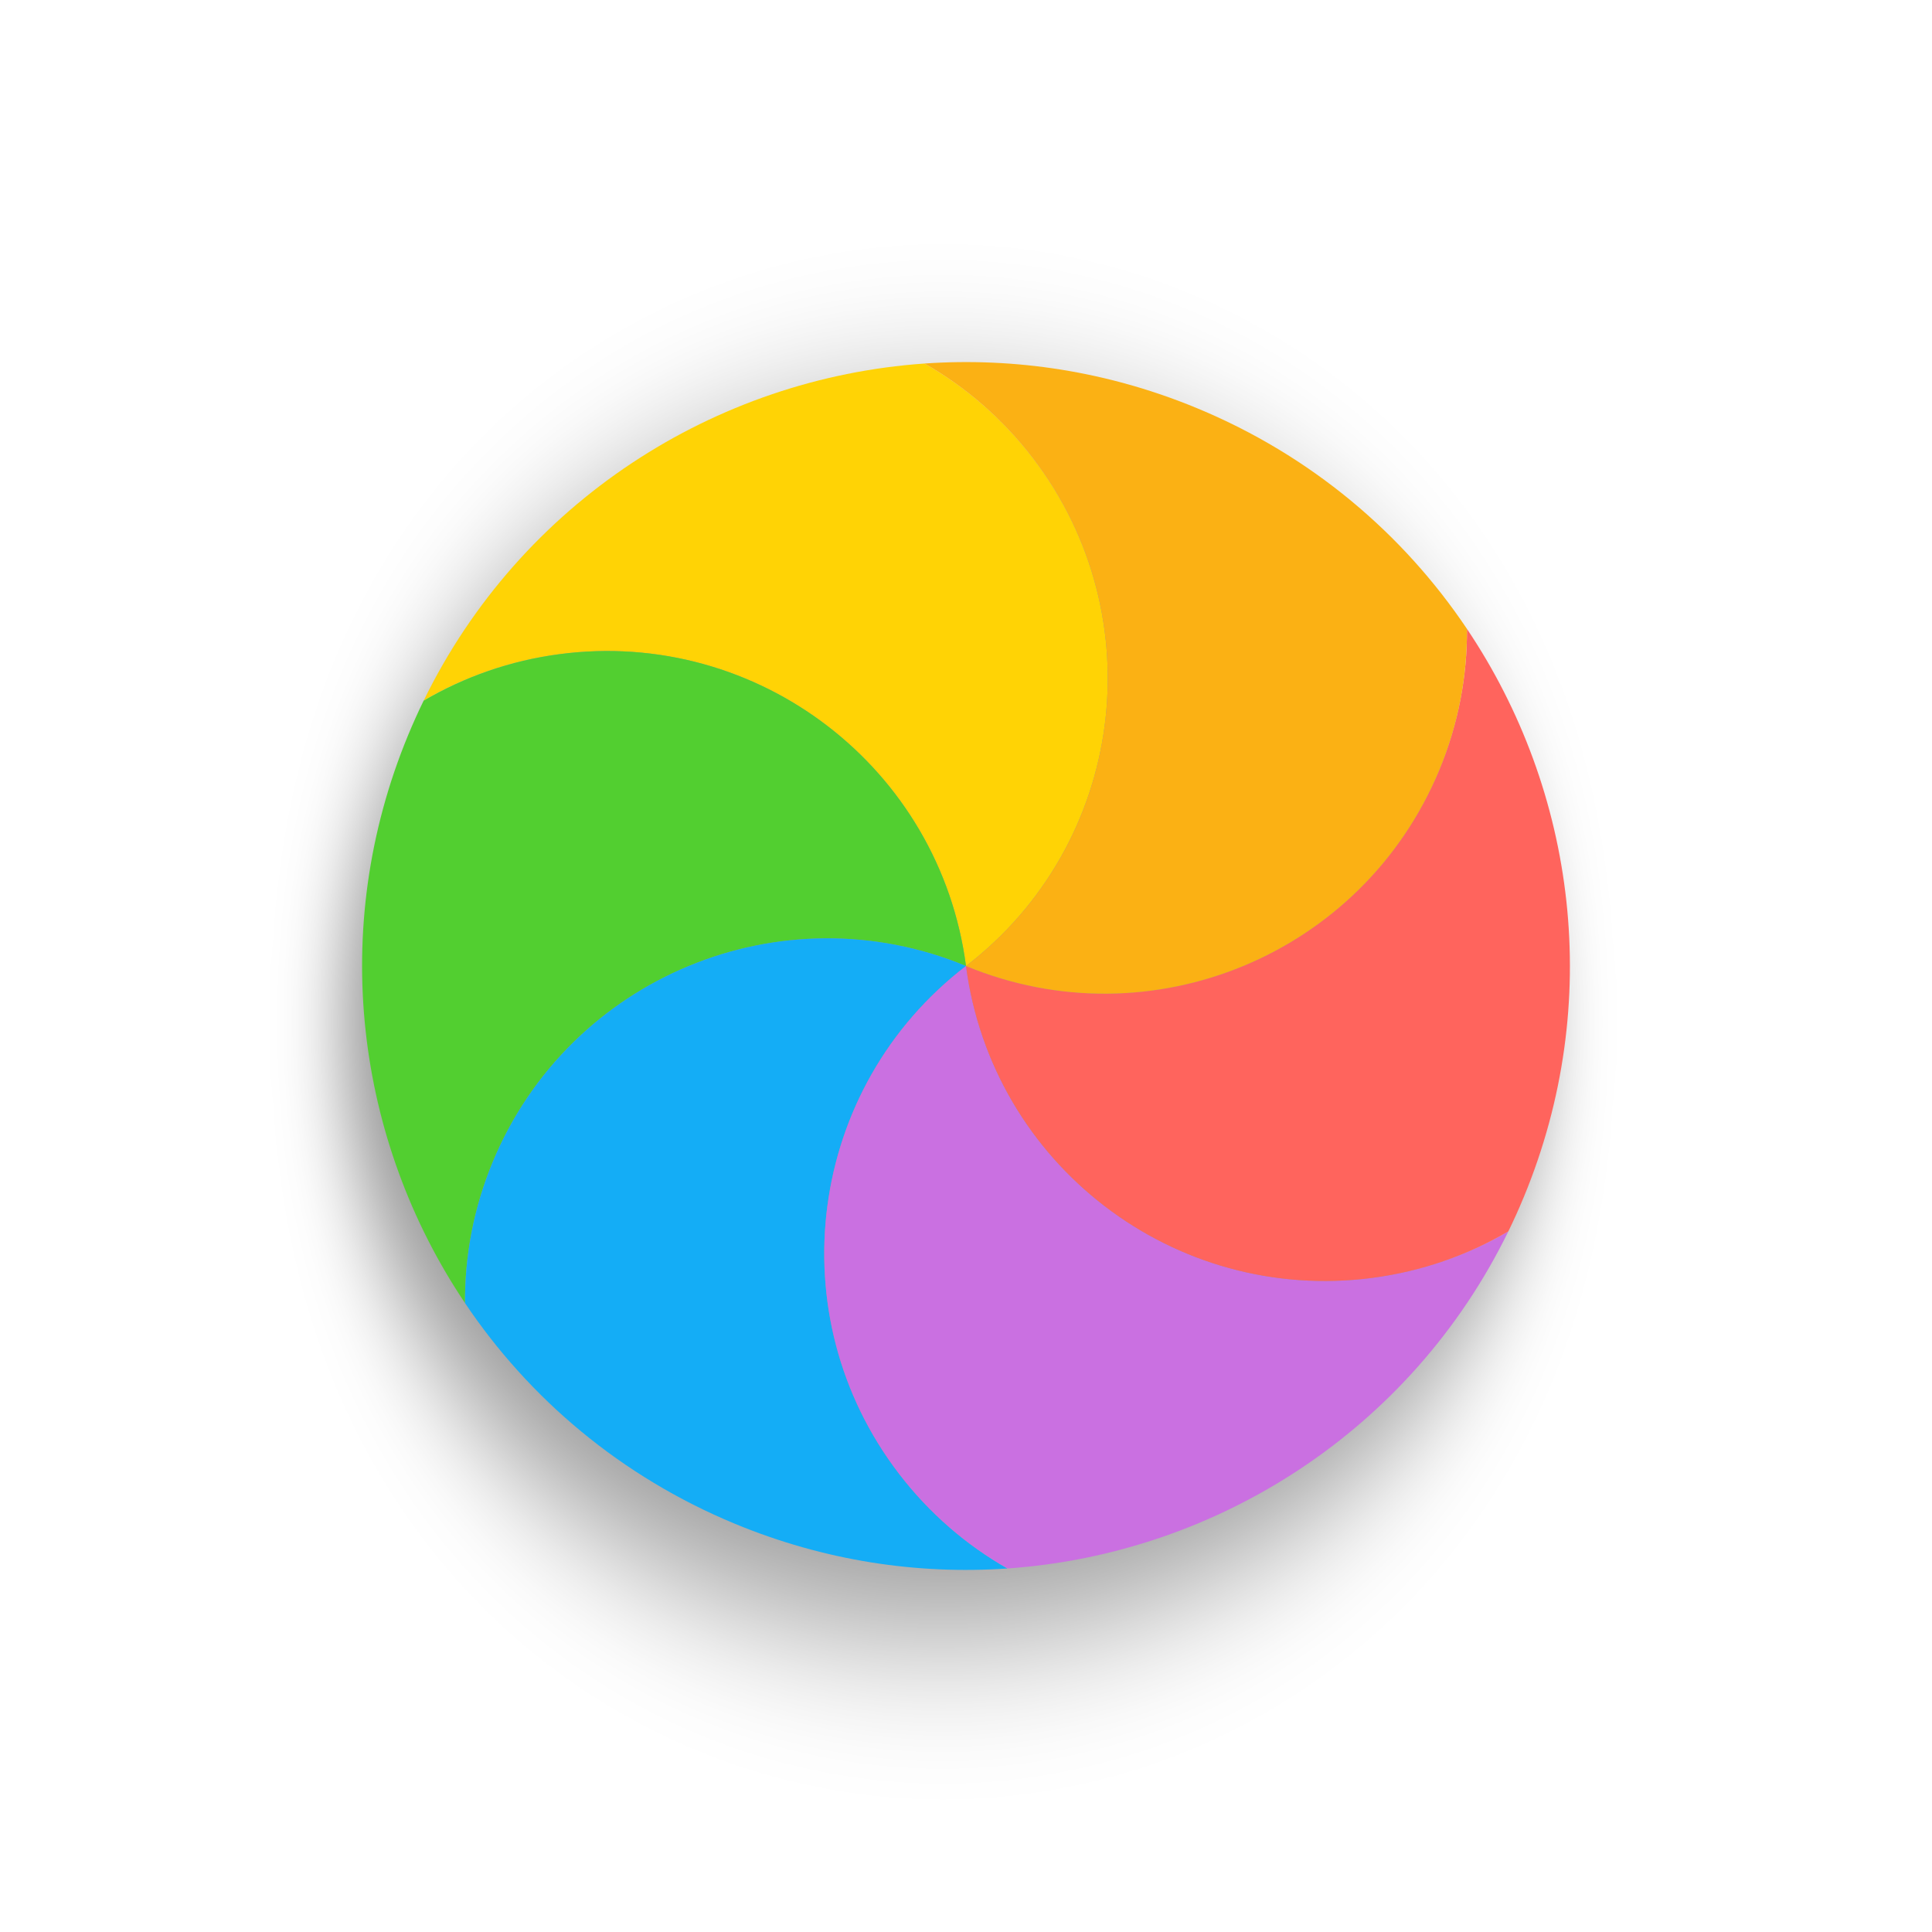
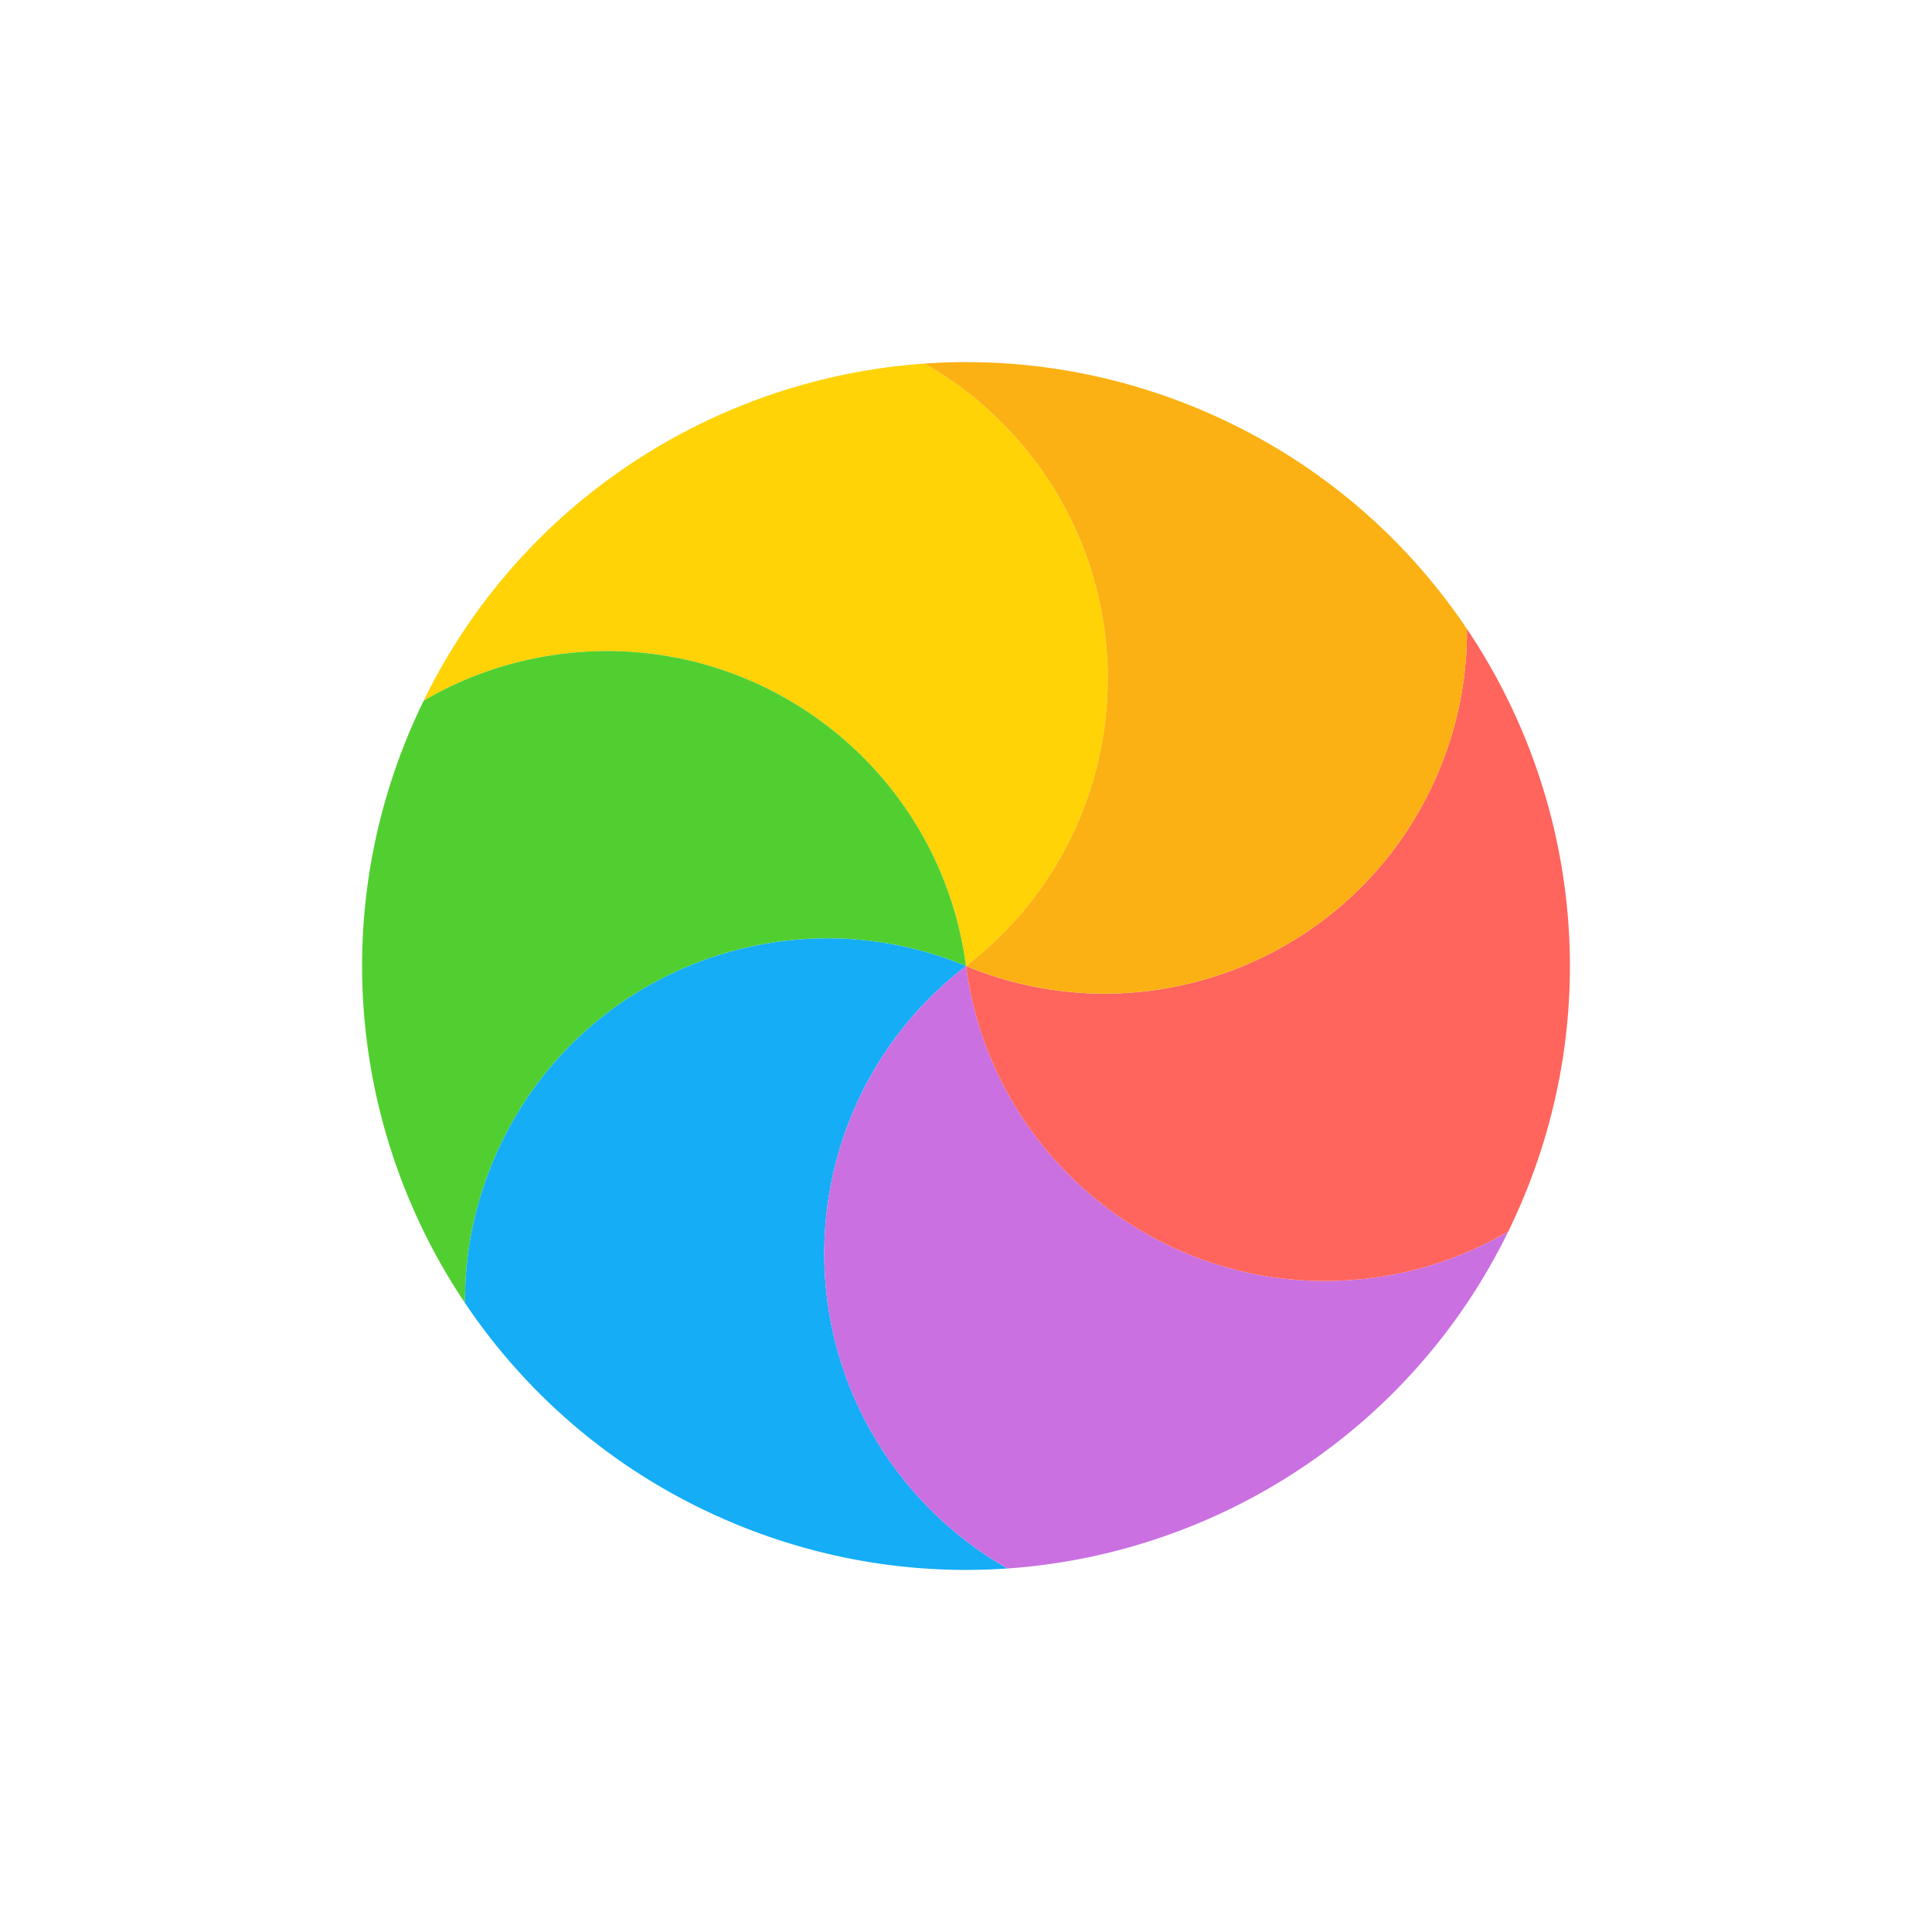
<svg xmlns="http://www.w3.org/2000/svg" width="32" height="32" viewBox="0 0 32 32" fill="none">
-   <g transform="rotate(22.5, 16, 16)">
-     <g filter="url(#filter0_d_1_311)">
-       <path d="M11.546 7.044C12.319 7.14 13.086 7.39 13.804 7.804C16.674 9.461 17.657 13.13 16 16C14.343 13.13 10.674 12.147 7.804 13.804C7.087 14.217 6.489 14.757 6.019 15.377C6.244 11.721 8.434 8.595 11.546 7.044Z" fill="url(#paint0_linear_1_311)" />
-       <path d="M6.019 15.377C6.489 14.757 7.087 14.217 7.804 13.804C10.674 12.147 14.343 13.13 16 16C12.686 16 10 18.686 10 22C10 22.828 10.168 23.616 10.471 24.334C7.776 22.542 6 19.478 6 16C6 15.791 6.006 15.583 6.019 15.377Z" fill="url(#paint1_linear_1_311)" />
-       <path d="M10.471 24.334C10.168 23.616 10 22.828 10 22C10 18.686 12.686 16 16 16C14.343 18.87 15.326 22.539 18.196 24.196C18.914 24.61 19.681 24.86 20.454 24.956C19.113 25.624 17.601 26 16 26C13.956 26 12.055 25.387 10.471 24.334Z" fill="url(#paint2_linear_1_311)" />
-       <path d="M20.454 24.956C19.681 24.86 18.914 24.61 18.196 24.196C15.326 22.539 14.343 18.87 16 16C17.657 18.87 21.326 19.853 24.196 18.196C24.913 17.782 25.511 17.244 25.981 16.623C25.756 20.279 23.567 23.405 20.454 24.956Z" fill="url(#paint3_linear_1_311)" />
-       <path d="M25.981 16.623C25.511 17.244 24.913 17.782 24.196 18.196C21.326 19.853 17.657 18.87 16 16C19.314 16 22 13.314 22 10C22 9.172 21.832 8.384 21.529 7.666C24.224 9.458 26 12.521 26 16C26 16.209 25.994 16.417 25.981 16.623Z" fill="url(#paint4_linear_1_311)" />
-       <path d="M21.529 7.666C21.832 8.384 22 9.172 22 10C22 13.314 19.314 16 16 16C17.657 13.13 16.674 9.461 13.804 7.804C13.086 7.39 12.319 7.14 11.546 7.044C12.887 6.376 14.399 6 16 6C18.044 6 19.945 6.613 21.529 7.666Z" fill="url(#paint5_linear_1_311)" />
-     </g>
-     <defs>
-       <filter id="filter0_d_1_311" x="4" y="5" width="24" height="24" filterUnits="userSpaceOnUse" color-interpolation-filters="sRGB">
-         <feFlood flood-opacity="0" result="BackgroundImageFix" />
-         <feColorMatrix in="SourceAlpha" type="matrix" values="0 0 0 0 0 0 0 0 0 0 0 0 0 0 0 0 0 0 127 0" result="hardAlpha" />
-         <feOffset dy="1" />
-         <feGaussianBlur stdDeviation="1" />
-         <feColorMatrix type="matrix" values="0 0 0 0 0 0 0 0 0 0 0 0 0 0 0 0 0 0 0.405 0" />
-         <feBlend mode="normal" in2="BackgroundImageFix" result="effect1_dropShadow_1_311" />
-         <feBlend mode="normal" in="SourceGraphic" in2="effect1_dropShadow_1_311" result="shape" />
-       </filter>
-       <linearGradient id="paint0_linear_1_311" x1="545.308" y1="7.044" x2="545.308" y2="902.599" gradientUnits="userSpaceOnUse">
-         <stop stop-color="#FFD305" style="stop-color:#FFD305;stop-color:color(display-p3 1 0.828 0.02);stop-opacity:1;" />
-         <stop offset="1" stop-color="#FDCF01" style="stop-color:#FDCF01;stop-color:color(display-p3 0.992 0.812 0.004);stop-opacity:1;" />
-       </linearGradient>
-       <linearGradient id="paint1_linear_1_311" x1="506" y1="12.999" x2="506" y2="1146.46" gradientUnits="userSpaceOnUse">
-         <stop stop-color="#52CF30" style="stop-color:#52CF30;stop-color:color(display-p3 0.322 0.812 0.188);stop-opacity:1;" />
-         <stop offset="1" stop-color="#3BBD1C" style="stop-color:#3BBD1C;stop-color:color(display-p3 0.231 0.741 0.11);stop-opacity:1;" />
-       </linearGradient>
-       <linearGradient id="paint2_linear_1_311" x1="532.723" y1="16" x2="532.723" y2="1016" gradientUnits="userSpaceOnUse">
-         <stop stop-color="#14ADF6" style="stop-color:#14ADF6;stop-color:color(display-p3 0.078 0.678 0.965);stop-opacity:1;" />
-         <stop offset="1" stop-color="#1191F4" style="stop-color:#1191F4;stop-color:color(display-p3 0.067 0.569 0.957);stop-opacity:1;" />
-       </linearGradient>
-       <linearGradient id="paint3_linear_1_311" x1="554.484" y1="16" x2="554.484" y2="911.555" gradientUnits="userSpaceOnUse">
-         <stop stop-color="#CA70E1" style="stop-color:#CA70E1;stop-color:color(display-p3 0.792 0.439 0.882);stop-opacity:1;" />
-         <stop offset="1" stop-color="#B452CB" style="stop-color:#B452CB;stop-color:color(display-p3 0.706 0.322 0.796);stop-opacity:1;" />
-       </linearGradient>
-       <linearGradient id="paint4_linear_1_311" x1="516" y1="7.666" x2="516" y2="1141.12" gradientUnits="userSpaceOnUse">
-         <stop stop-color="#FF645D" style="stop-color:#FF645D;stop-color:color(display-p3 1 0.392 0.365);stop-opacity:1;" />
-         <stop offset="1" stop-color="#FF4332" style="stop-color:#FF4332;stop-color:color(display-p3 1 0.263 0.196);stop-opacity:1;" />
-       </linearGradient>
-       <linearGradient id="paint5_linear_1_311" x1="534.269" y1="6" x2="534.269" y2="1006" gradientUnits="userSpaceOnUse">
-         <stop stop-color="#FBB114" style="stop-color:#FBB114;stop-color:color(display-p3 0.984 0.694 0.078);stop-opacity:1;" />
-         <stop offset="1" stop-color="#FF9508" style="stop-color:#FF9508;stop-color:color(display-p3 1 0.584 0.031);stop-opacity:1;" />
-       </linearGradient>
-     </defs>
-   </g>
+   <path d="M15.312 6.022C15.99 6.406 16.603 6.93 17.108 7.587C19.125 10.216 18.629 13.983 16 16C15.567 12.715 12.553 10.402 9.268 10.835C8.448 10.943 7.688 11.211 7.017 11.605C8.624 8.313 11.843 6.263 15.312 6.022Z" fill="url(#paint0_linear_2063_183)" />
+   <path d="M7.017 11.605C7.688 11.211 8.448 10.943 9.268 10.835C12.553 10.402 15.567 12.715 16 16C12.938 14.732 9.429 16.186 8.161 19.247C7.844 20.012 7.697 20.805 7.702 21.583C5.898 18.897 5.43 15.387 6.761 12.173C6.841 11.98 6.927 11.79 7.017 11.605Z" fill="url(#paint1_linear_2063_183)" />
+   <path d="M7.702 21.583C7.697 20.805 7.844 20.012 8.161 19.247C9.429 16.186 12.938 14.732 16 16C13.371 18.017 12.875 21.784 14.893 24.413C15.397 25.07 16.01 25.594 16.688 25.979C15.193 26.083 13.652 25.851 12.173 25.239C10.284 24.456 8.763 23.162 7.702 21.583Z" fill="url(#paint2_linear_2063_183)" />
+   <path d="M16.688 25.979C16.01 25.594 15.397 25.07 14.892 24.413C12.875 21.784 13.371 18.017 16 16C16.433 19.285 19.447 21.598 22.732 21.166C23.552 21.058 24.311 20.789 24.983 20.395C23.376 23.687 20.157 25.737 16.688 25.979Z" fill="url(#paint3_linear_2063_183)" />
+   <path d="M24.983 20.395C24.311 20.789 23.552 21.058 22.732 21.166C19.446 21.598 16.433 19.285 16 16C19.061 17.268 22.571 15.814 23.839 12.753C24.156 11.988 24.303 11.195 24.297 10.417C26.102 13.103 26.57 16.613 25.239 19.827C25.159 20.02 25.073 20.209 24.983 20.395Z" fill="url(#paint4_linear_2063_183)" />
+   <path d="M24.297 10.417C24.303 11.195 24.156 11.988 23.839 12.753C22.571 15.814 19.061 17.268 16 16C18.629 13.983 19.125 10.216 17.108 7.587C16.603 6.93 15.99 6.406 15.312 6.022C16.807 5.917 18.348 6.149 19.827 6.761C21.716 7.544 23.237 8.838 24.297 10.417Z" fill="url(#paint5_linear_2063_183)" />
+   <defs>
+     <linearGradient id="paint0_linear_2063_183" x1="508.444" y1="210.283" x2="165.73" y2="1037.67" gradientUnits="userSpaceOnUse">
+       <stop stop-color="#FFD305" style="stop-color:#FFD305;stop-color:color(display-p3 1 0.828 0.02);stop-opacity:1;" />
+       <stop offset="1" stop-color="#FDCF01" style="stop-color:#FDCF01;stop-color:color(display-p3 0.992 0.812 0.004);stop-opacity:1;" />
+     </linearGradient>
+     <linearGradient id="paint1_linear_2063_183" x1="469.849" y1="200.742" x2="36.094" y2="1247.92" gradientUnits="userSpaceOnUse">
+       <stop stop-color="#52CF30" style="stop-color:#52CF30;stop-color:color(display-p3 0.322 0.812 0.188);stop-opacity:1;" />
+       <stop offset="1" stop-color="#3BBD1C" style="stop-color:#3BBD1C;stop-color:color(display-p3 0.231 0.741 0.11);stop-opacity:1;" />
+     </linearGradient>
+     <linearGradient id="paint2_linear_2063_183" x1="493.39" y1="213.741" x2="110.707" y2="1137.62" gradientUnits="userSpaceOnUse">
+       <stop stop-color="#14ADF6" style="stop-color:#14ADF6;stop-color:color(display-p3 0.078 0.678 0.965);stop-opacity:1;" />
+       <stop offset="1" stop-color="#1191F4" style="stop-color:#1191F4;stop-color:color(display-p3 0.067 0.569 0.957);stop-opacity:1;" />
+     </linearGradient>
+     <linearGradient id="paint3_linear_2063_183" x1="513.494" y1="222.069" x2="170.78" y2="1049.45" gradientUnits="userSpaceOnUse">
+       <stop stop-color="#CA70E1" style="stop-color:#CA70E1;stop-color:color(display-p3 0.792 0.439 0.882);stop-opacity:1;" />
+       <stop offset="1" stop-color="#B452CB" style="stop-color:#B452CB;stop-color:color(display-p3 0.706 0.322 0.796);stop-opacity:1;" />
+     </linearGradient>
+     <linearGradient id="paint4_linear_2063_183" x1="481.129" y1="199.642" x2="47.373" y2="1246.82" gradientUnits="userSpaceOnUse">
+       <stop stop-color="#FF645D" style="stop-color:#FF645D;stop-color:color(display-p3 1 0.392 0.365);stop-opacity:1;" />
+       <stop offset="1" stop-color="#FF4332" style="stop-color:#FF4332;stop-color:color(display-p3 1 0.263 0.196);stop-opacity:1;" />
+     </linearGradient>
+     <linearGradient id="paint5_linear_2063_183" x1="498.645" y1="205.094" x2="115.961" y2="1128.97" gradientUnits="userSpaceOnUse">
+       <stop stop-color="#FBB114" style="stop-color:#FBB114;stop-color:color(display-p3 0.984 0.694 0.078);stop-opacity:1;" />
+       <stop offset="1" stop-color="#FF9508" style="stop-color:#FF9508;stop-color:color(display-p3 1 0.584 0.031);stop-opacity:1;" />
+     </linearGradient>
+   </defs>
</svg>
